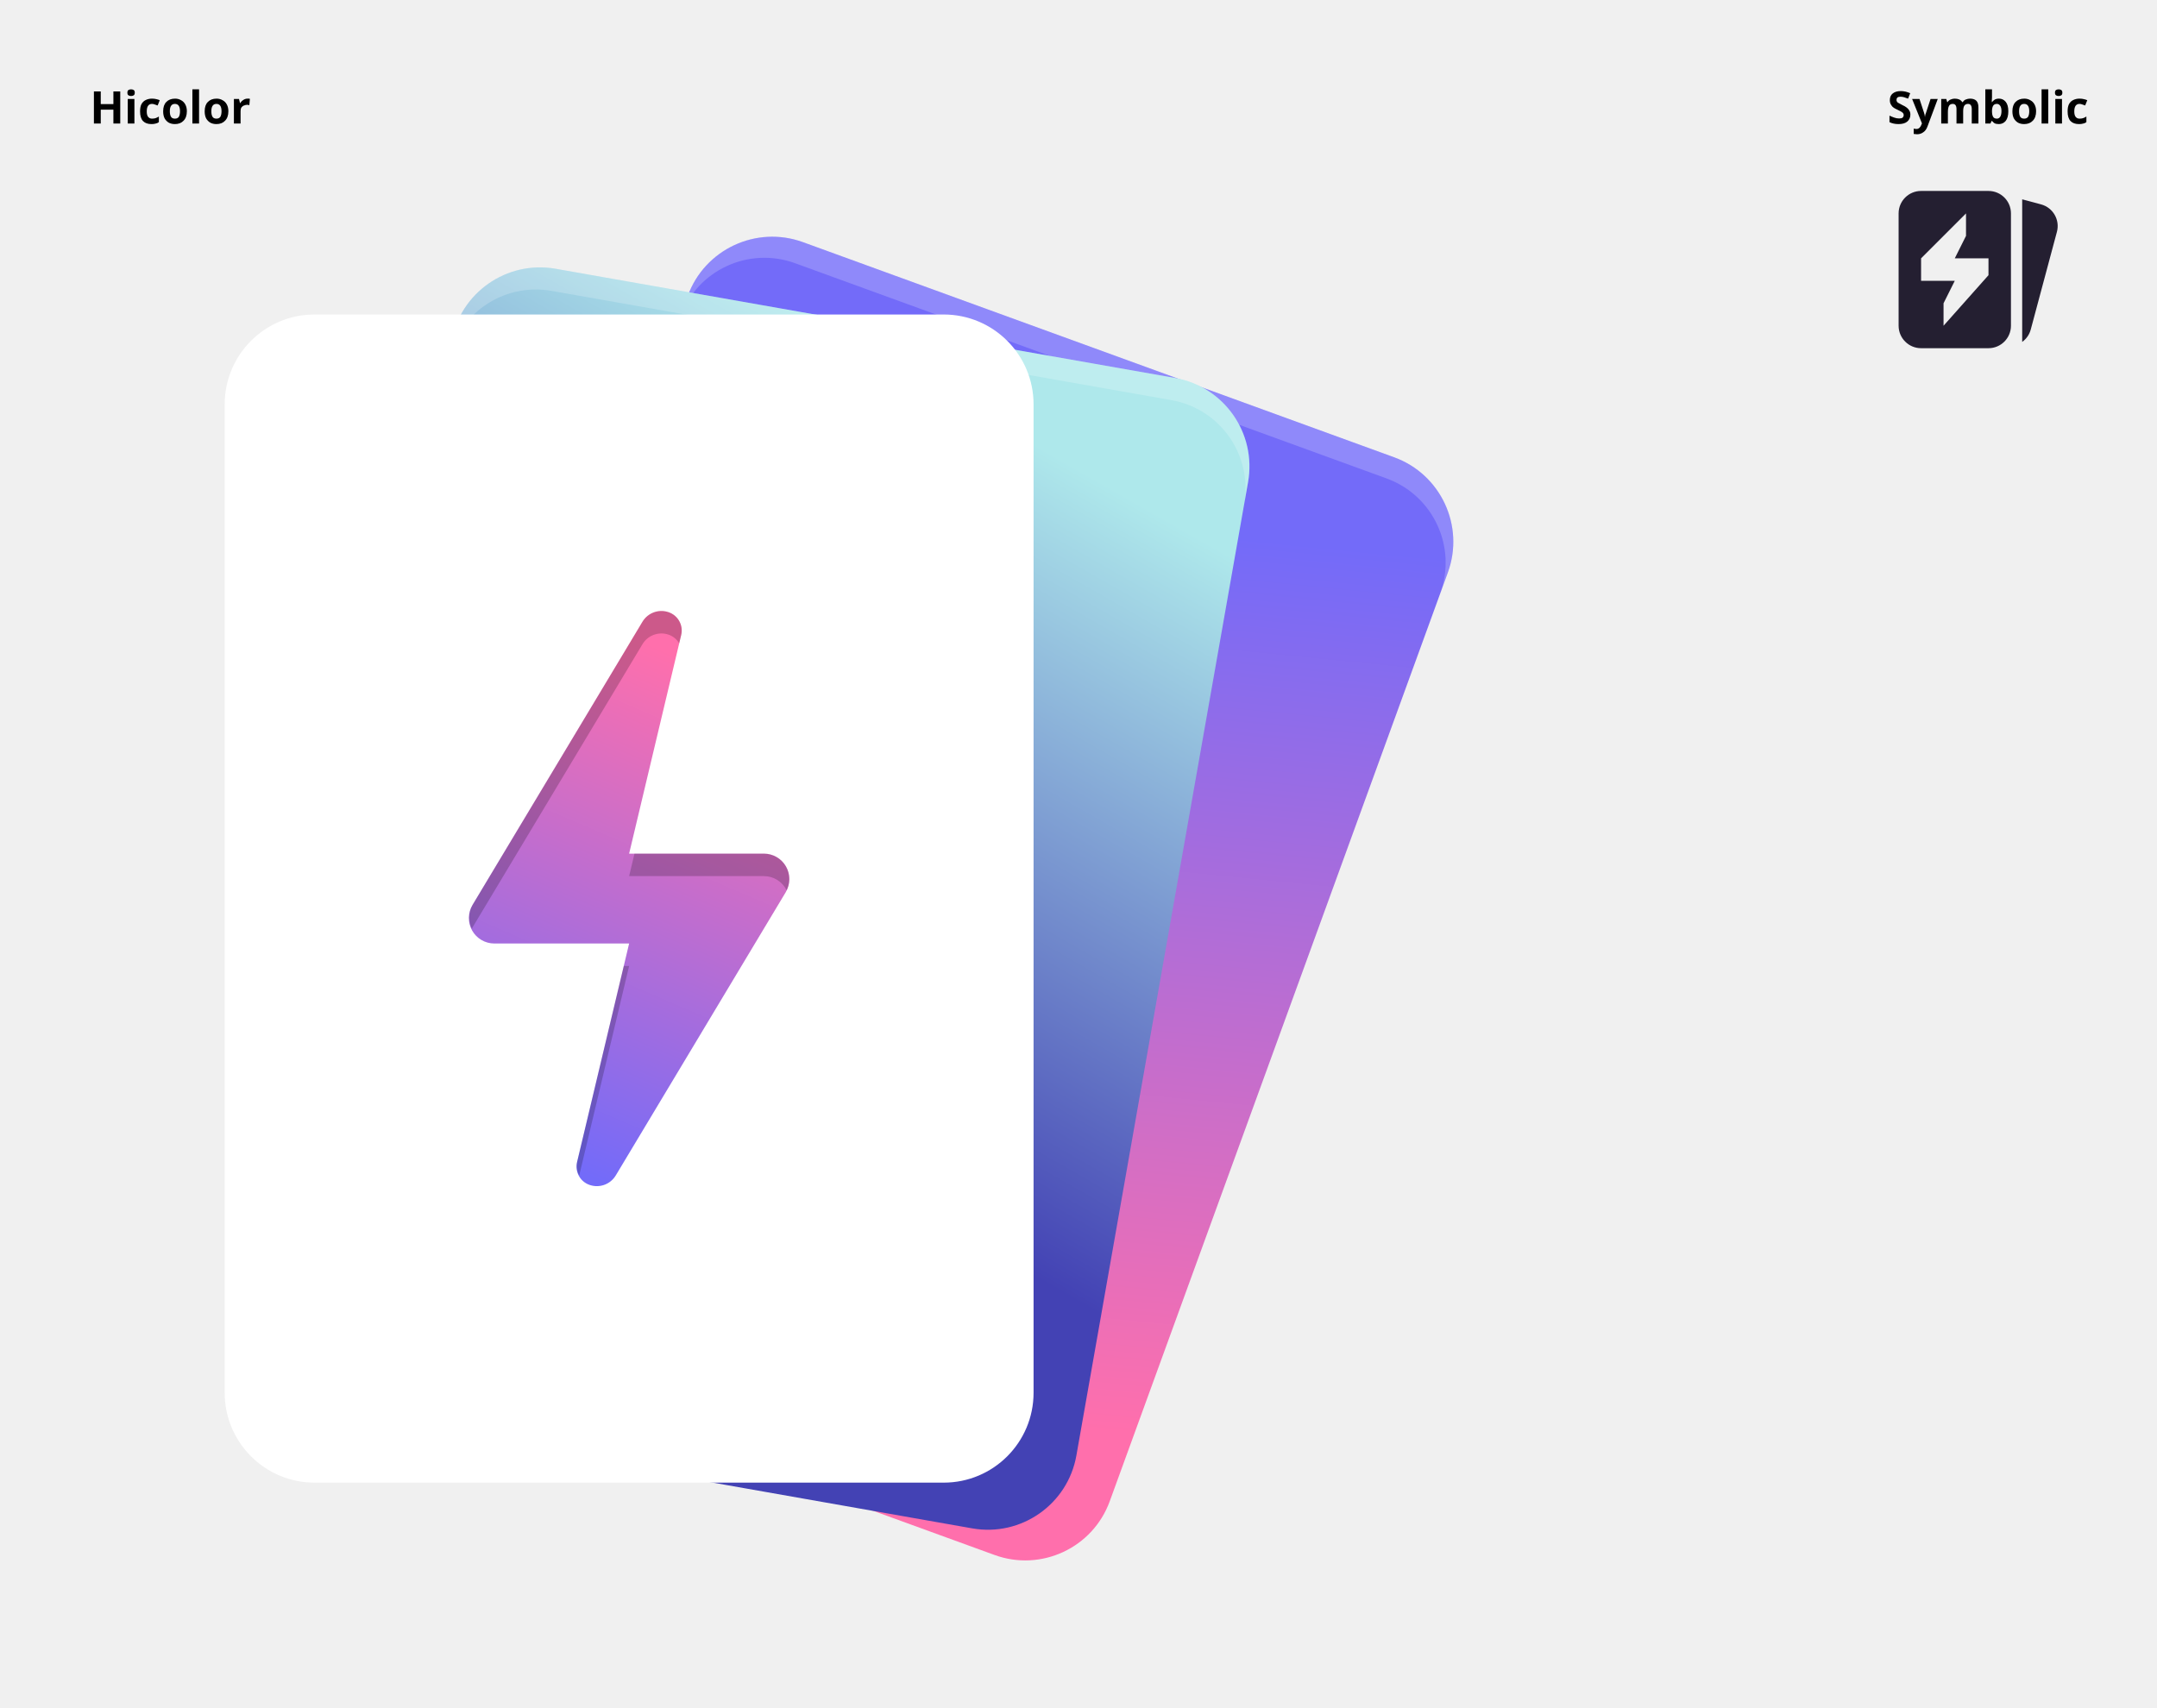
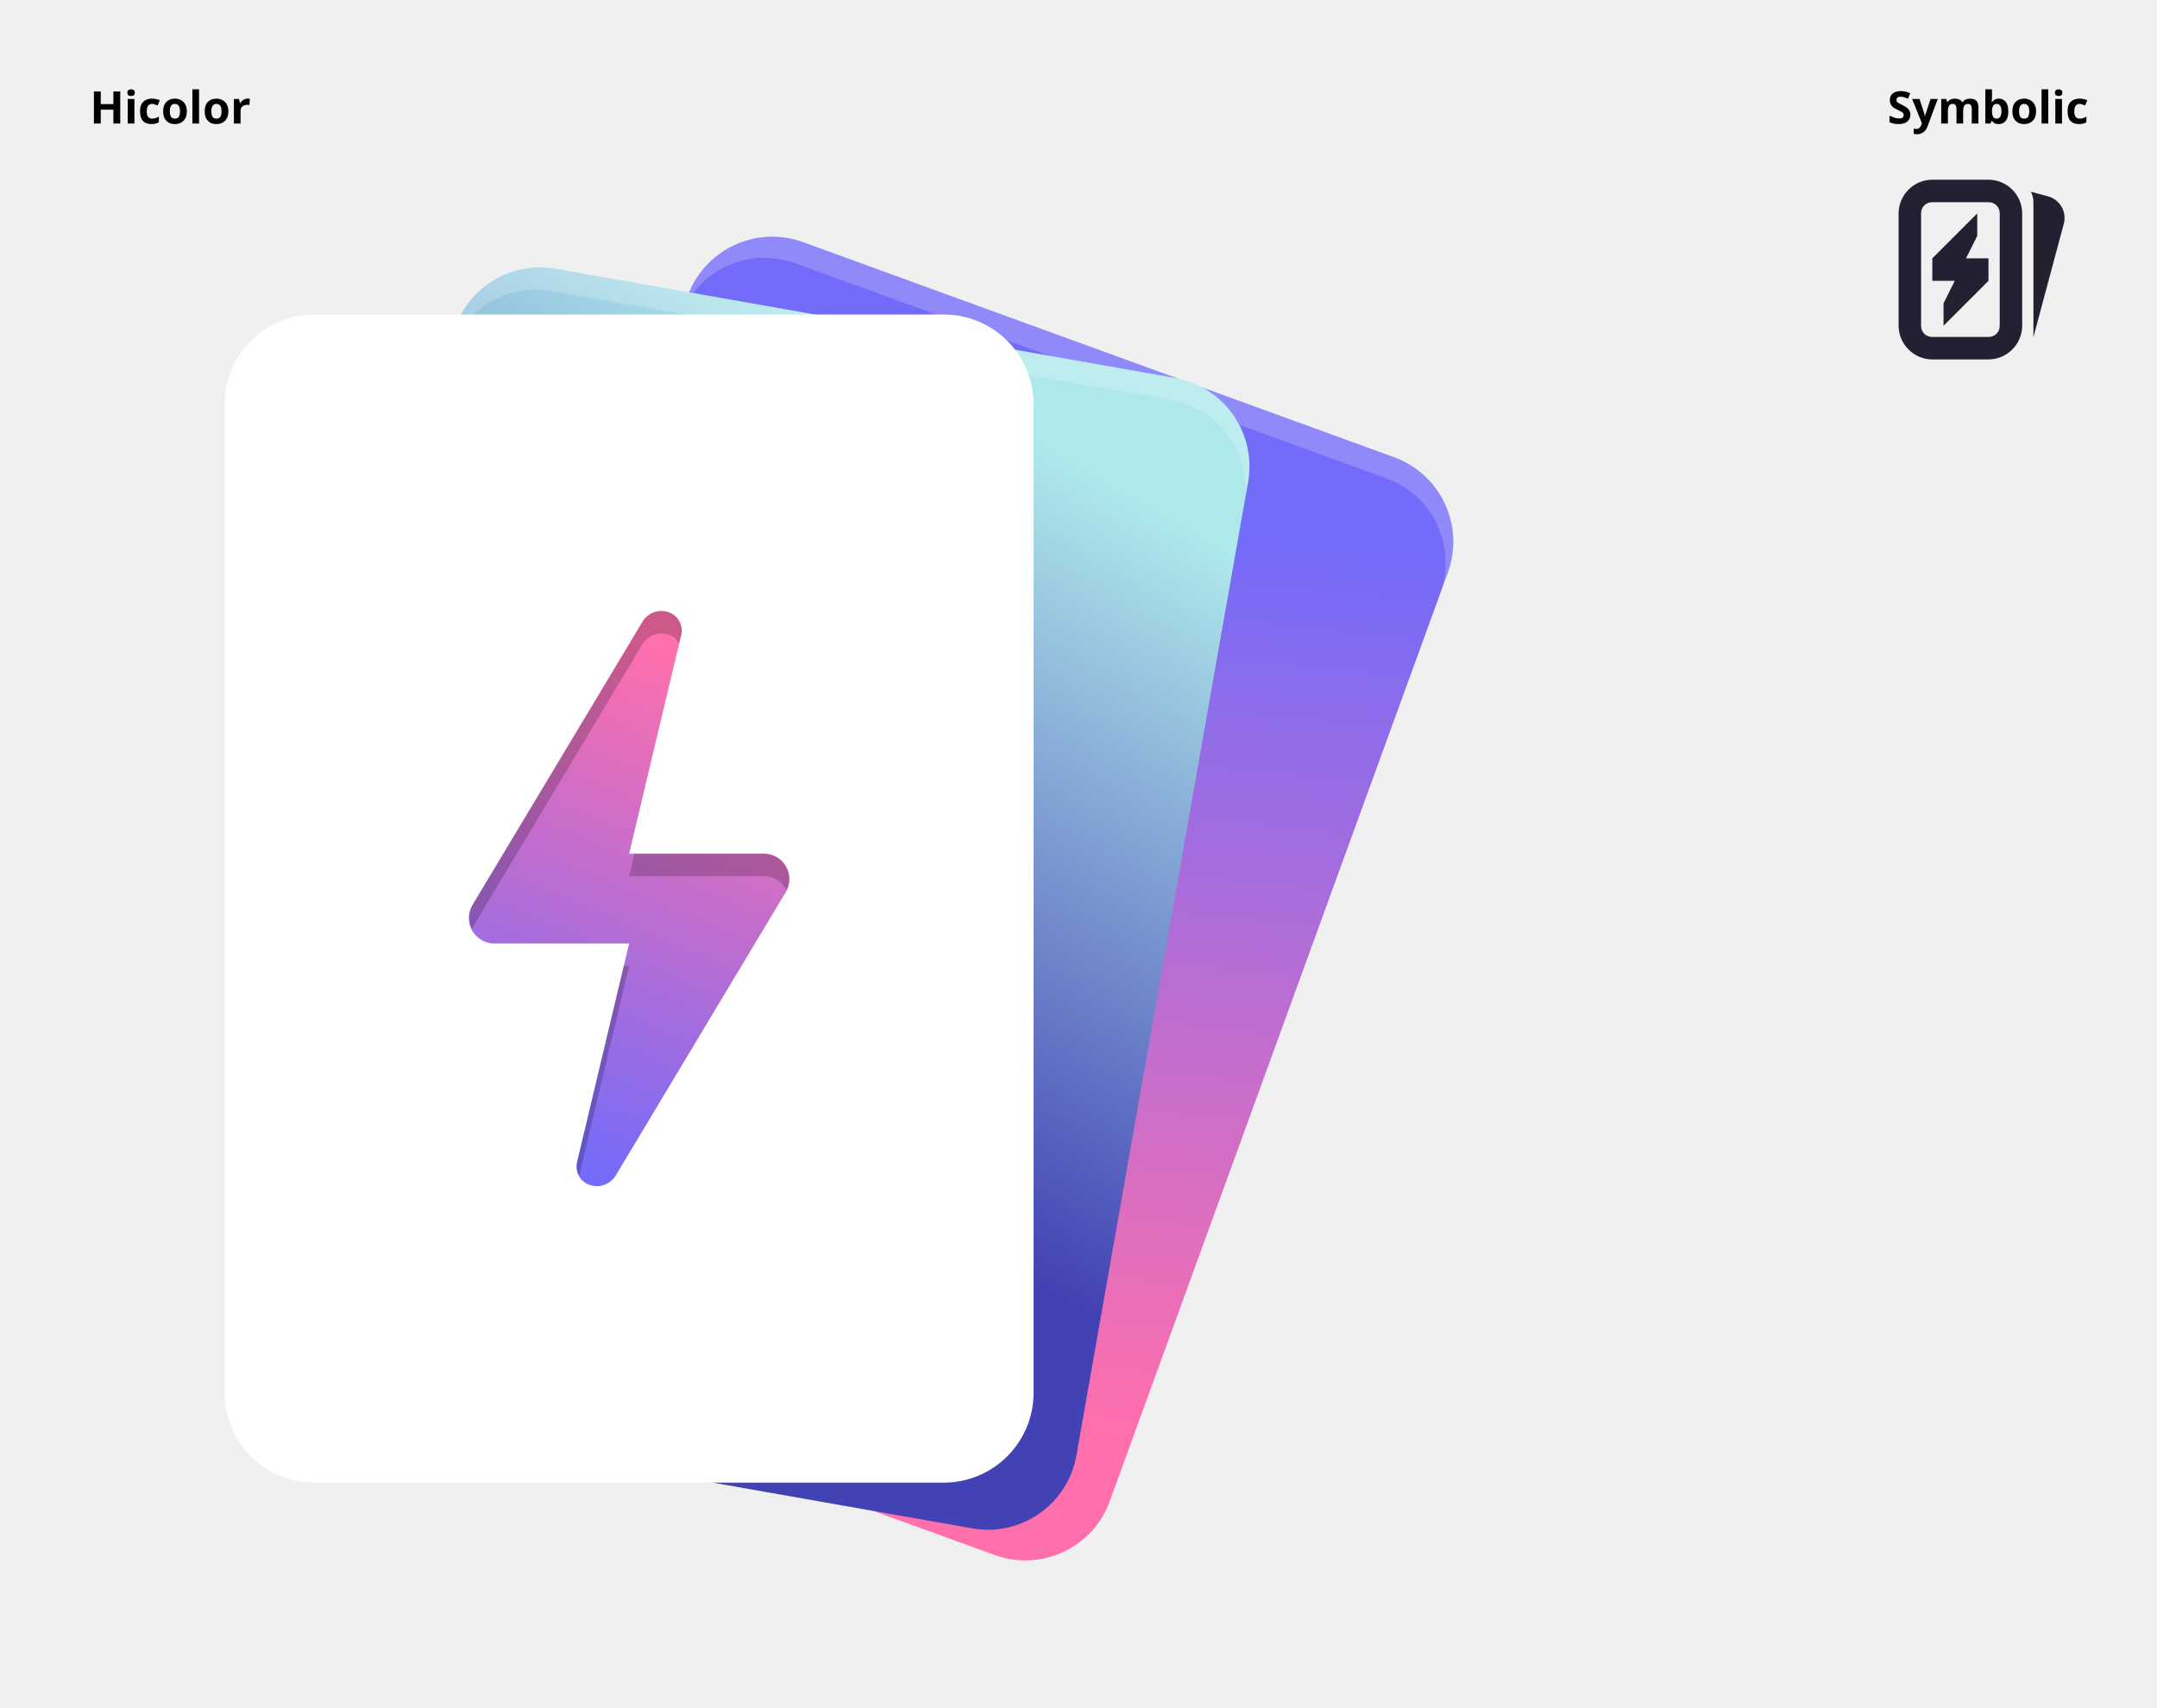
- <svg xmlns="http://www.w3.org/2000/svg" xmlns:xlink="http://www.w3.org/1999/xlink" width="192" height="152" id="svg11300" version="1.0" style="display:inline;enable-background:new" viewBox="0 0 192 152" xml:space="preserve">
+ <svg xmlns="http://www.w3.org/2000/svg" xmlns:xlink="http://www.w3.org/1999/xlink" width="192" height="152" id="svg11300" version="1.0" style="display:inline;enable-background:new" viewBox="0 0 192 152">
  <defs id="defs3">
    <linearGradient id="linearGradient7638">
      <stop style="stop-color:#ff6fac;stop-opacity:1;" offset="0" id="stop7636" />
      <stop style="stop-color:#736bf9;stop-opacity:1;" offset="1" id="stop7634" />
    </linearGradient>
    <linearGradient id="linearGradient143178">
      <stop style="stop-color:#736bf9;stop-opacity:1;" offset="0" id="stop143174" />
      <stop style="stop-color:#ff6fac;stop-opacity:1;" offset="1" id="stop143176" />
    </linearGradient>
    <linearGradient xlink:href="#linearGradient143178" id="linearGradient3986" x1="38" y1="258" x2="56" y2="216" gradientUnits="userSpaceOnUse" gradientTransform="translate(0,-2.7683739e-4)" />
    <linearGradient id="linearGradient158754">
      <stop style="stop-color:#4342b4;stop-opacity:1;" offset="0" id="stop158750" />
      <stop style="stop-color:#aee8eb;stop-opacity:1;" offset="1" id="stop158752" />
    </linearGradient>
    <linearGradient xlink:href="#linearGradient158754" id="linearGradient7136" x1="103.542" y1="241.692" x2="125.332" y2="180.986" gradientUnits="userSpaceOnUse" />
    <linearGradient xlink:href="#linearGradient7638" id="linearGradient7632" x1="187.344" y1="234.039" x2="167.5" y2="156.127" gradientUnits="userSpaceOnUse" />
  </defs>
  <g id="layer1" style="display:inline" transform="translate(8,-156)">
    <g id="layer4" style="display:inline">
      <rect y="172" x="9.2651362e-08" height="128" width="128" id="hicolor" style="display:inline;overflow:visible;visibility:visible;fill:#f0f0f0;fill-opacity:0;fill-rule:nonzero;stroke:none;stroke-width:0.5;marker:none;enable-background:accumulate" />
      <rect style="display:inline;overflow:visible;visibility:visible;fill:#f0f0f0;fill-opacity:0;fill-rule:nonzero;stroke:none;stroke-width:0.5;marker:none;enable-background:accumulate" id="symbolic" width="16" height="16" x="160" y="172" />
    </g>
    <g id="layer2" style="display:inline">
      <g style="display:inline;fill:#000000;enable-background:new" transform="matrix(7.991171,0,0,8.003641,-167.7909,-4846.078)" id="g12027" />
      <rect style="display:inline;overflow:visible;visibility:visible;fill:#f0f0f0;fill-opacity:1;fill-rule:nonzero;stroke:none;stroke-width:0.5;marker:none;enable-background:accumulate" id="128" width="128" height="128" x="9.2651362e-08" y="172" />
      <g id="g883" style="fill:none;fill-opacity:0.251;stroke:#a579b3;stroke-opacity:1" transform="translate(-24,24)" />
      <g id="g900" style="fill:none;fill-opacity:0.251;stroke:#a579b3;stroke-opacity:1" transform="translate(-24,24)" />
      <rect y="172" x="160" height="16" width="16" id="16" style="display:inline;overflow:visible;visibility:visible;fill:#f0f0f0;fill-opacity:1;fill-rule:nonzero;stroke:none;stroke-width:0.5;marker:none;enable-background:accumulate" />
      <text xml:space="preserve" style="font-style:normal;font-variant:normal;font-weight:bold;font-stretch:normal;font-size:4px;line-height:125%;font-family:Cantarell;-inkscape-font-specification:'Cantarell, Bold';text-align:start;writing-mode:lr-tb;text-anchor:start;display:inline;fill:#000000;fill-opacity:1;stroke:none;stroke-width:0.333;enable-background:new" x="0" y="167" id="text863">
        <tspan style="font-size:4px;stroke-width:0.333" id="tspan861" x="0" y="167">Hicolor</tspan>
      </text>
      <text id="text867" y="167" x="160" style="font-style:normal;font-variant:normal;font-weight:bold;font-stretch:normal;font-size:4px;line-height:125%;font-family:Cantarell;-inkscape-font-specification:'Cantarell, Bold';text-align:start;writing-mode:lr-tb;text-anchor:start;display:inline;fill:#000000;fill-opacity:1;stroke:none;stroke-width:0.333;enable-background:new" xml:space="preserve">
        <tspan y="167" x="160" id="tspan865" style="font-size:4px;stroke-width:0.333">Symbolic</tspan>
      </text>
    </g>
    <g id="layer9" style="display:inline">
      <g id="g12824">
        <g id="g12809">
          <rect id="rect6568" width="72" height="104" x="112.375" y="145.142" rx="8" ry="8" style="fill:url(#linearGradient7632);fill-opacity:1" transform="rotate(20)" />
          <path id="rect10217" style="display:inline;fill:#ffffff;fill-opacity:0.2" d="M 117.991 145.5 C 114.73 146.509 112.375 149.54 112.375 153.141 L 112.375 155.124 C 112.386 150.701 115.949 147.143 120.374 147.143 L 176.374 147.142 C 180.805 147.142 184.372 150.708 184.375 155.138 L 184.374 153.143 C 184.374 148.711 180.806 145.143 176.374 145.143 L 120.375 145.141 C 119.544 145.141 118.743 145.266 117.991 145.5 z " transform="rotate(20)" />
          <rect id="rect6566" width="72" height="104" x="64.069" y="169.996" rx="8" ry="8" style="fill:url(#linearGradient7136);fill-opacity:1" transform="rotate(10)" />
          <path id="rect10209" style="fill:#ffffff;fill-opacity:0.2" d="M 70.454 170.158 C 66.802 170.901 64.07 174.119 64.07 177.997 L 64.069 179.986 C 64.075 175.558 67.641 171.997 72.069 171.997 L 128.07 171.995 C 132.502 171.995 136.069 175.563 136.069 179.995 L 136.07 177.996 C 136.07 173.564 132.501 169.996 128.069 169.996 L 72.069 169.996 C 71.515 169.996 70.976 170.051 70.454 170.158 z " transform="rotate(10)" />
          <rect id="rect171765" width="72" height="104" x="12" y="184" rx="8" ry="8" style="fill:#ffffff" />
        </g>
        <g id="g12813">
          <path d="m 48,240 -4.635,19.467 a 1.721,1.721 0 0 0 1.13,2.031 l 0.011,0.004 A 1.964,1.964 0 0 0 46.811,260.649 L 61.942,235.43 A 2.265,2.265 0 0 0 60,232 H 48 l 4.635,-19.466 a 1.722,1.722 0 0 0 -1.13,-2.032 l -0.009,-0.003 a 1.965,1.965 0 0 0 -2.307,0.853 L 34.058,236.57 A 2.265,2.265 0 0 0 36,240 Z" id="path3815-7" style="display:inline;fill:url(#linearGradient3986);fill-opacity:1;enable-background:new" />
          <path id="path9484" style="display:inline;fill:#000000;fill-opacity:0.2;enable-background:new" d="M 50.621 210.414 A 1.965 1.965 0 0 0 49.189 211.352 L 34.059 236.57 A 2.265 2.265 0 0 0 34.01 238.713 A 2.265 2.265 0 0 1 34.059 238.57 L 49.189 213.352 A 1.965 1.965 0 0 1 51.496 212.498 L 51.504 212.502 A 1.722 1.722 0 0 1 52.457 213.283 L 52.635 212.533 A 1.722 1.722 0 0 0 51.504 210.502 L 51.496 210.498 A 1.965 1.965 0 0 0 50.621 210.414 z M 48.477 232 L 48 234 L 60 234 A 2.265 2.265 0 0 1 62.02 235.262 A 2.265 2.265 0 0 0 60 232 L 48.477 232 z M 47.523 242 L 43.365 259.467 A 1.721 1.721 0 0 0 43.562 260.643 L 48 242 L 47.523 242 z " />
        </g>
      </g>
-       <g style="fill:none" id="g310" transform="translate(161,173)">
-         <path d="M 11,13.441 V 0.746 l 1.677,0.449 c 1.067,0.286 1.7,1.383 1.414,2.449 L 11.763,12.336 C 11.638,12.8 11.361,13.181 11,13.441 Z" fill="#241f31" id="path298" />
-         <path fill-rule="evenodd" clip-rule="evenodd" d="M 2,0 C 0.895,0 0,0.895 0,2 v 10 c 0,1.105 0.895,2 2,2 h 6 c 1.105,0 2,-0.895 2,-2 V 2 C 10,0.895 9.105,0 8,0 Z M 8,6 V 7.5 L 4,12 V 10 L 5,8 H 2 V 6 L 6,2 V 4 L 5,6 Z" fill="#241f31" id="path300" />
+       <g id="g997">
+         <path id="path17305" d="M 172.771,173.07 C 172.917,173.348 173,173.664 173,174 v 12 c -7e-5,0.004 1.2e-4,0.007 -3e-5,0.012 l 2.703,-10.086 c 0.287,-1.07 -0.346,-2.162 -1.416,-2.449 z" style="fill:#241f31" />
+         <path d="m 164,172 c -1.645,0 -3,1.355 -3,3 v 10 c 0,1.645 1.355,3 3,3 h 5 c 1.645,0 3,-1.355 3,-3 v -10 c 0,-1.645 -1.355,-3 -3,-3 z m 0,2 h 5 c 0.571,0 1,0.429 1,1 v 10 c 0,0.571 -0.429,1 -1,1 h -5 c -0.571,0 -1,-0.429 -1,-1 v -10 c 0,-0.571 0.429,-1 1,-1 z" id="path17307" style="fill:#241f31" />
+         <path d="m 168,175 v 2 l -1,2 h 2 v 2 l -4,4 v -2 l 1,-2 h -2 v -2 z" id="path654" style="fill:#241f31" />
      </g>
    </g>
    <g id="layer3" style="display:none">
      <circle cx="64" cy="236" r="59.504" id="circle2892" style="display:inline;opacity:0.1;vector-effect:none;fill:none;fill-opacity:1;stroke:#000000;stroke-width:0.99;stroke-linecap:butt;stroke-linejoin:miter;stroke-miterlimit:4;stroke-dasharray:0.99, 0.99;stroke-dashoffset:0;stroke-opacity:1;marker:none;marker-start:none;marker-mid:none;marker-end:none;paint-order:normal;enable-background:new" />
      <rect ry="7.929" rx="8.701" y="180.495" x="20.495" height="111.01" width="87.01" id="rect2894" style="display:inline;opacity:0.1;vector-effect:none;fill:none;fill-opacity:1;stroke:#000000;stroke-width:0.99;stroke-linecap:butt;stroke-linejoin:miter;stroke-miterlimit:4;stroke-dasharray:0.99, 0.99;stroke-dashoffset:0;stroke-opacity:1;marker:none;marker-start:none;marker-mid:none;marker-end:none;paint-order:normal;enable-background:new" />
      <rect ry="7.924" rx="7.924" y="184.495" x="12.495" height="103.01" width="103.01" id="rect2896" style="display:inline;opacity:0.1;vector-effect:none;fill:none;fill-opacity:1;stroke:#000000;stroke-width:0.99;stroke-linecap:butt;stroke-linejoin:miter;stroke-miterlimit:4;stroke-dasharray:0.99, 0.99;stroke-dashoffset:0;stroke-opacity:1;marker:none;marker-start:none;marker-mid:none;marker-end:none;paint-order:normal;enable-background:new" />
      <rect ry="8.701" rx="7.929" y="200.495" x="8.495" height="87.01" width="111.01" id="rect2898" style="display:inline;opacity:0.1;vector-effect:none;fill:none;fill-opacity:1;stroke:#000000;stroke-width:0.99;stroke-linecap:butt;stroke-linejoin:miter;stroke-miterlimit:4;stroke-dasharray:0.99, 0.99;stroke-dashoffset:0;stroke-opacity:1;marker:none;marker-start:none;marker-mid:none;marker-end:none;paint-order:normal;enable-background:new" />
      <path id="path2900" d="M 2.6203015e-5,289 H 128" style="display:inline;fill:none;stroke:#62a0ea;stroke-width:2;stroke-linecap:butt;stroke-linejoin:miter;stroke-miterlimit:4;stroke-dasharray:none;stroke-opacity:1;enable-background:new" />
    </g>
  </g>
</svg>
